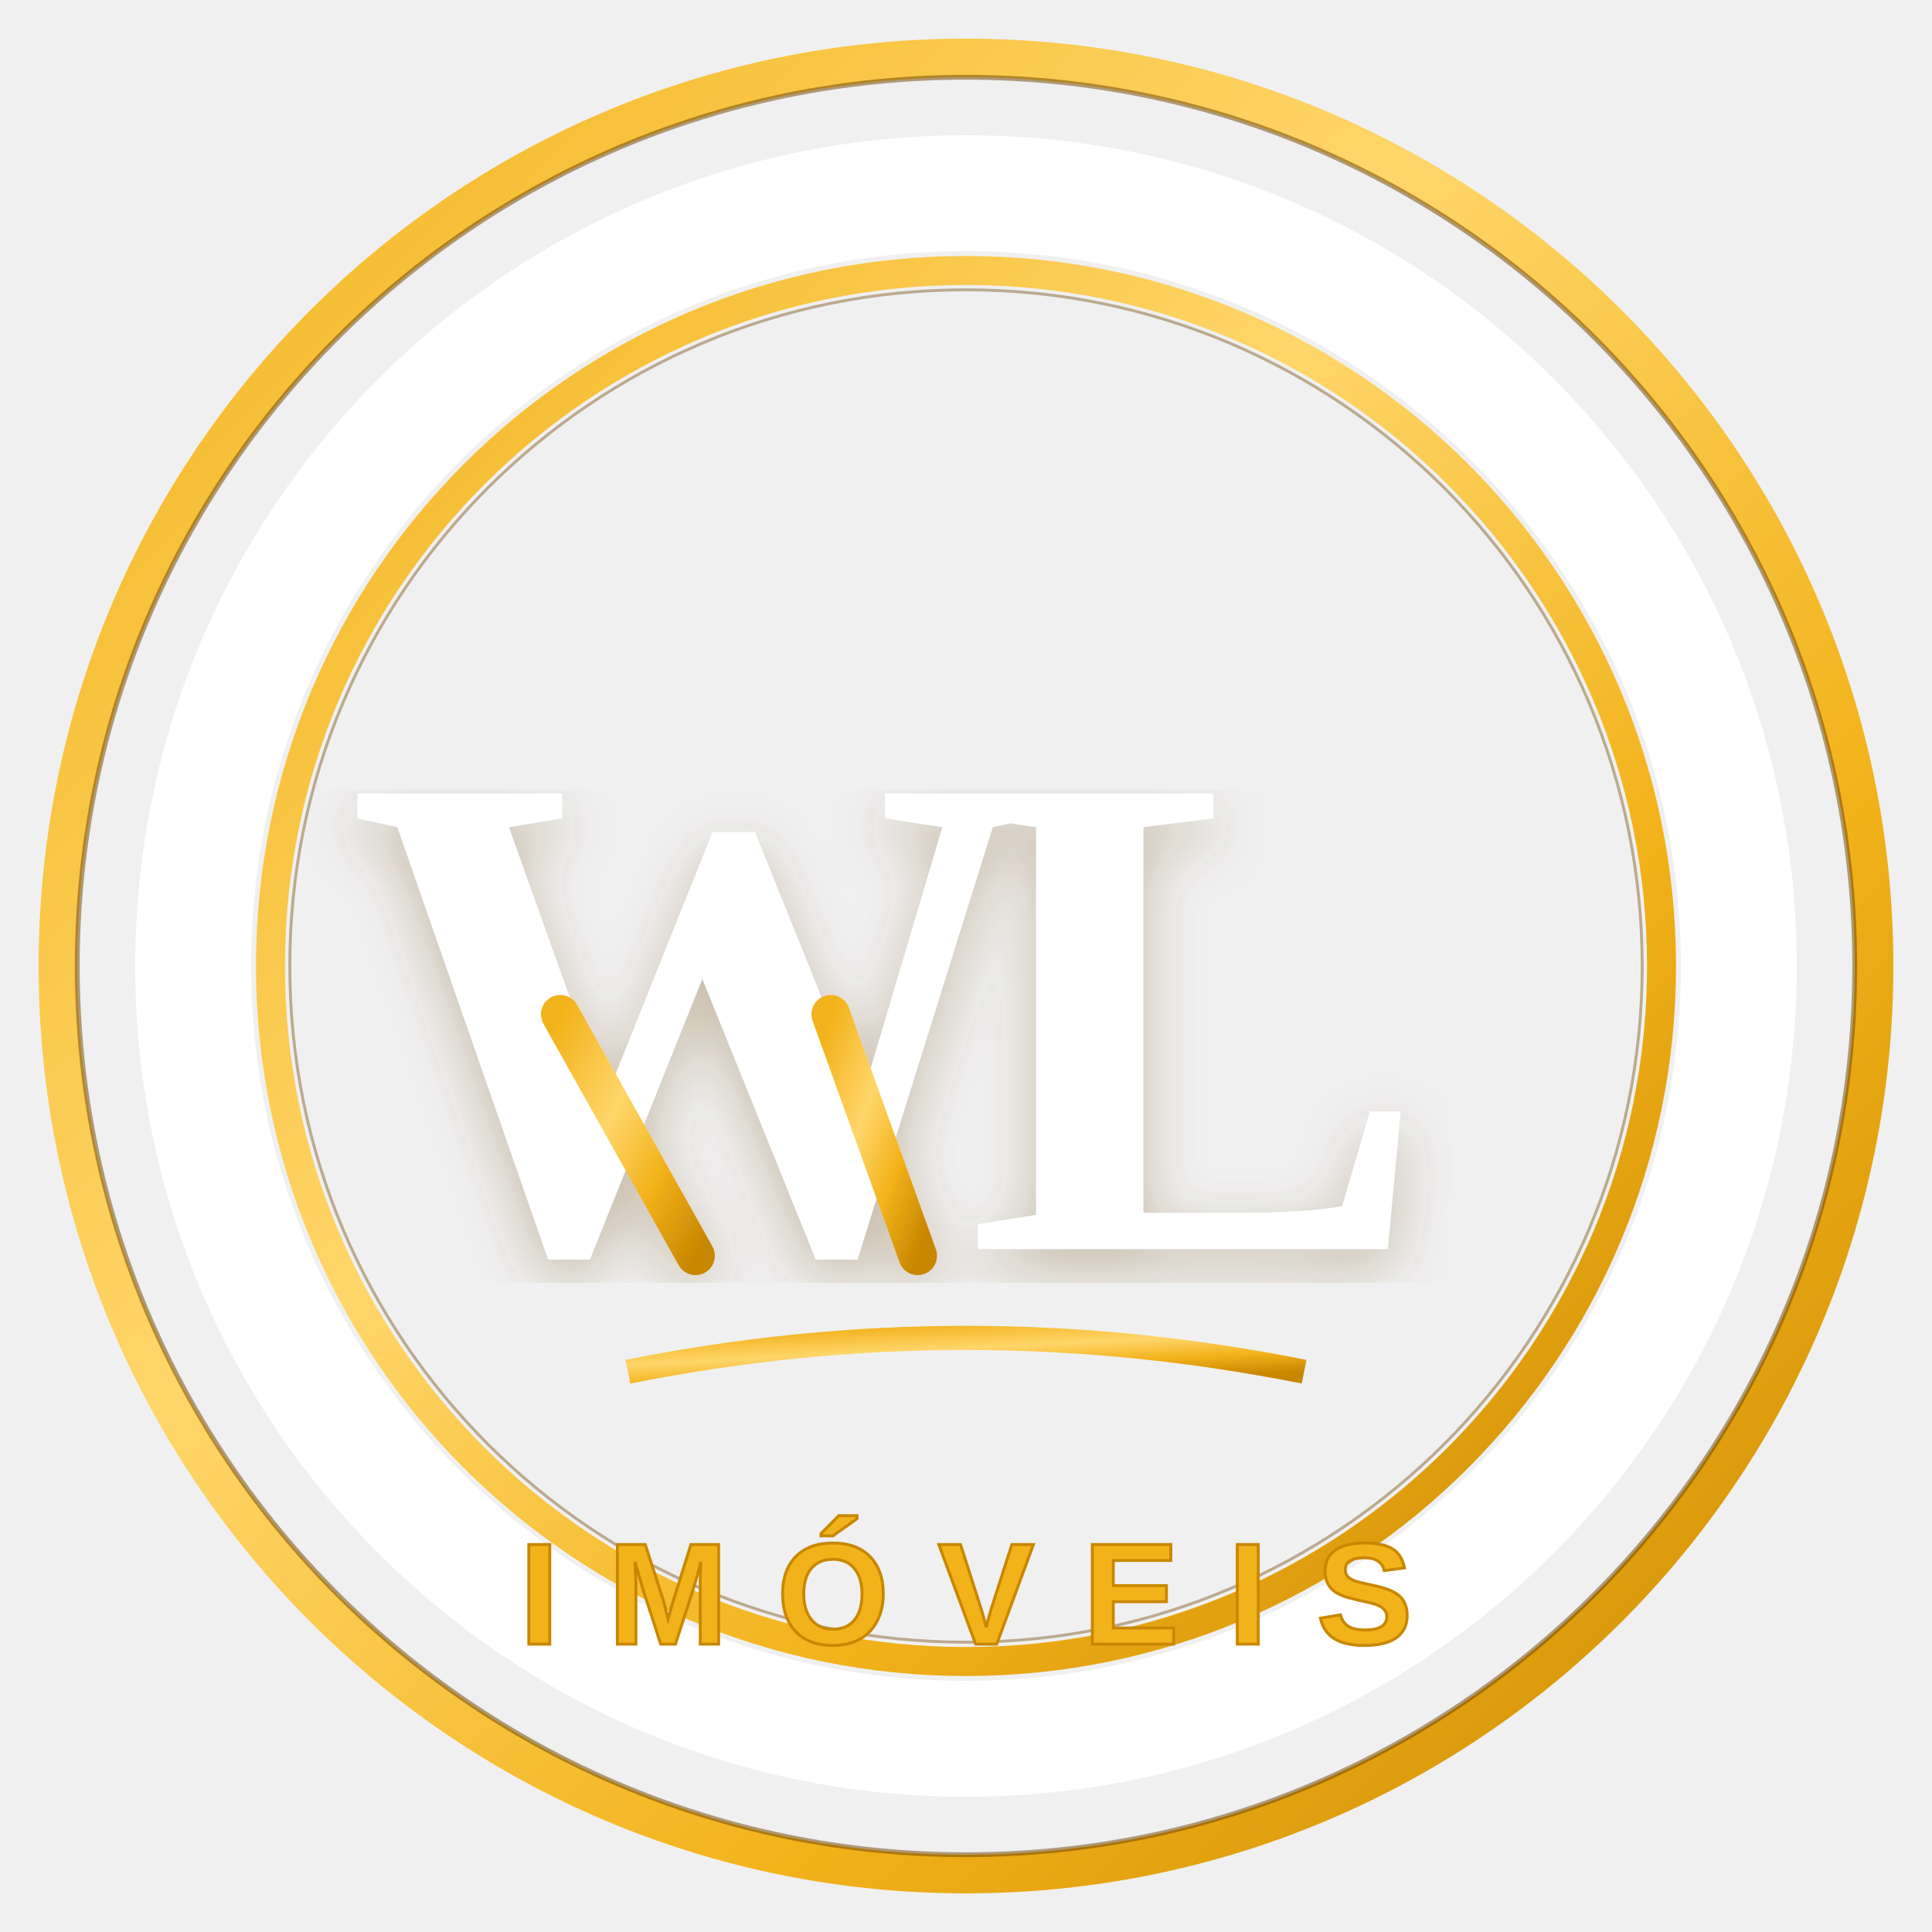
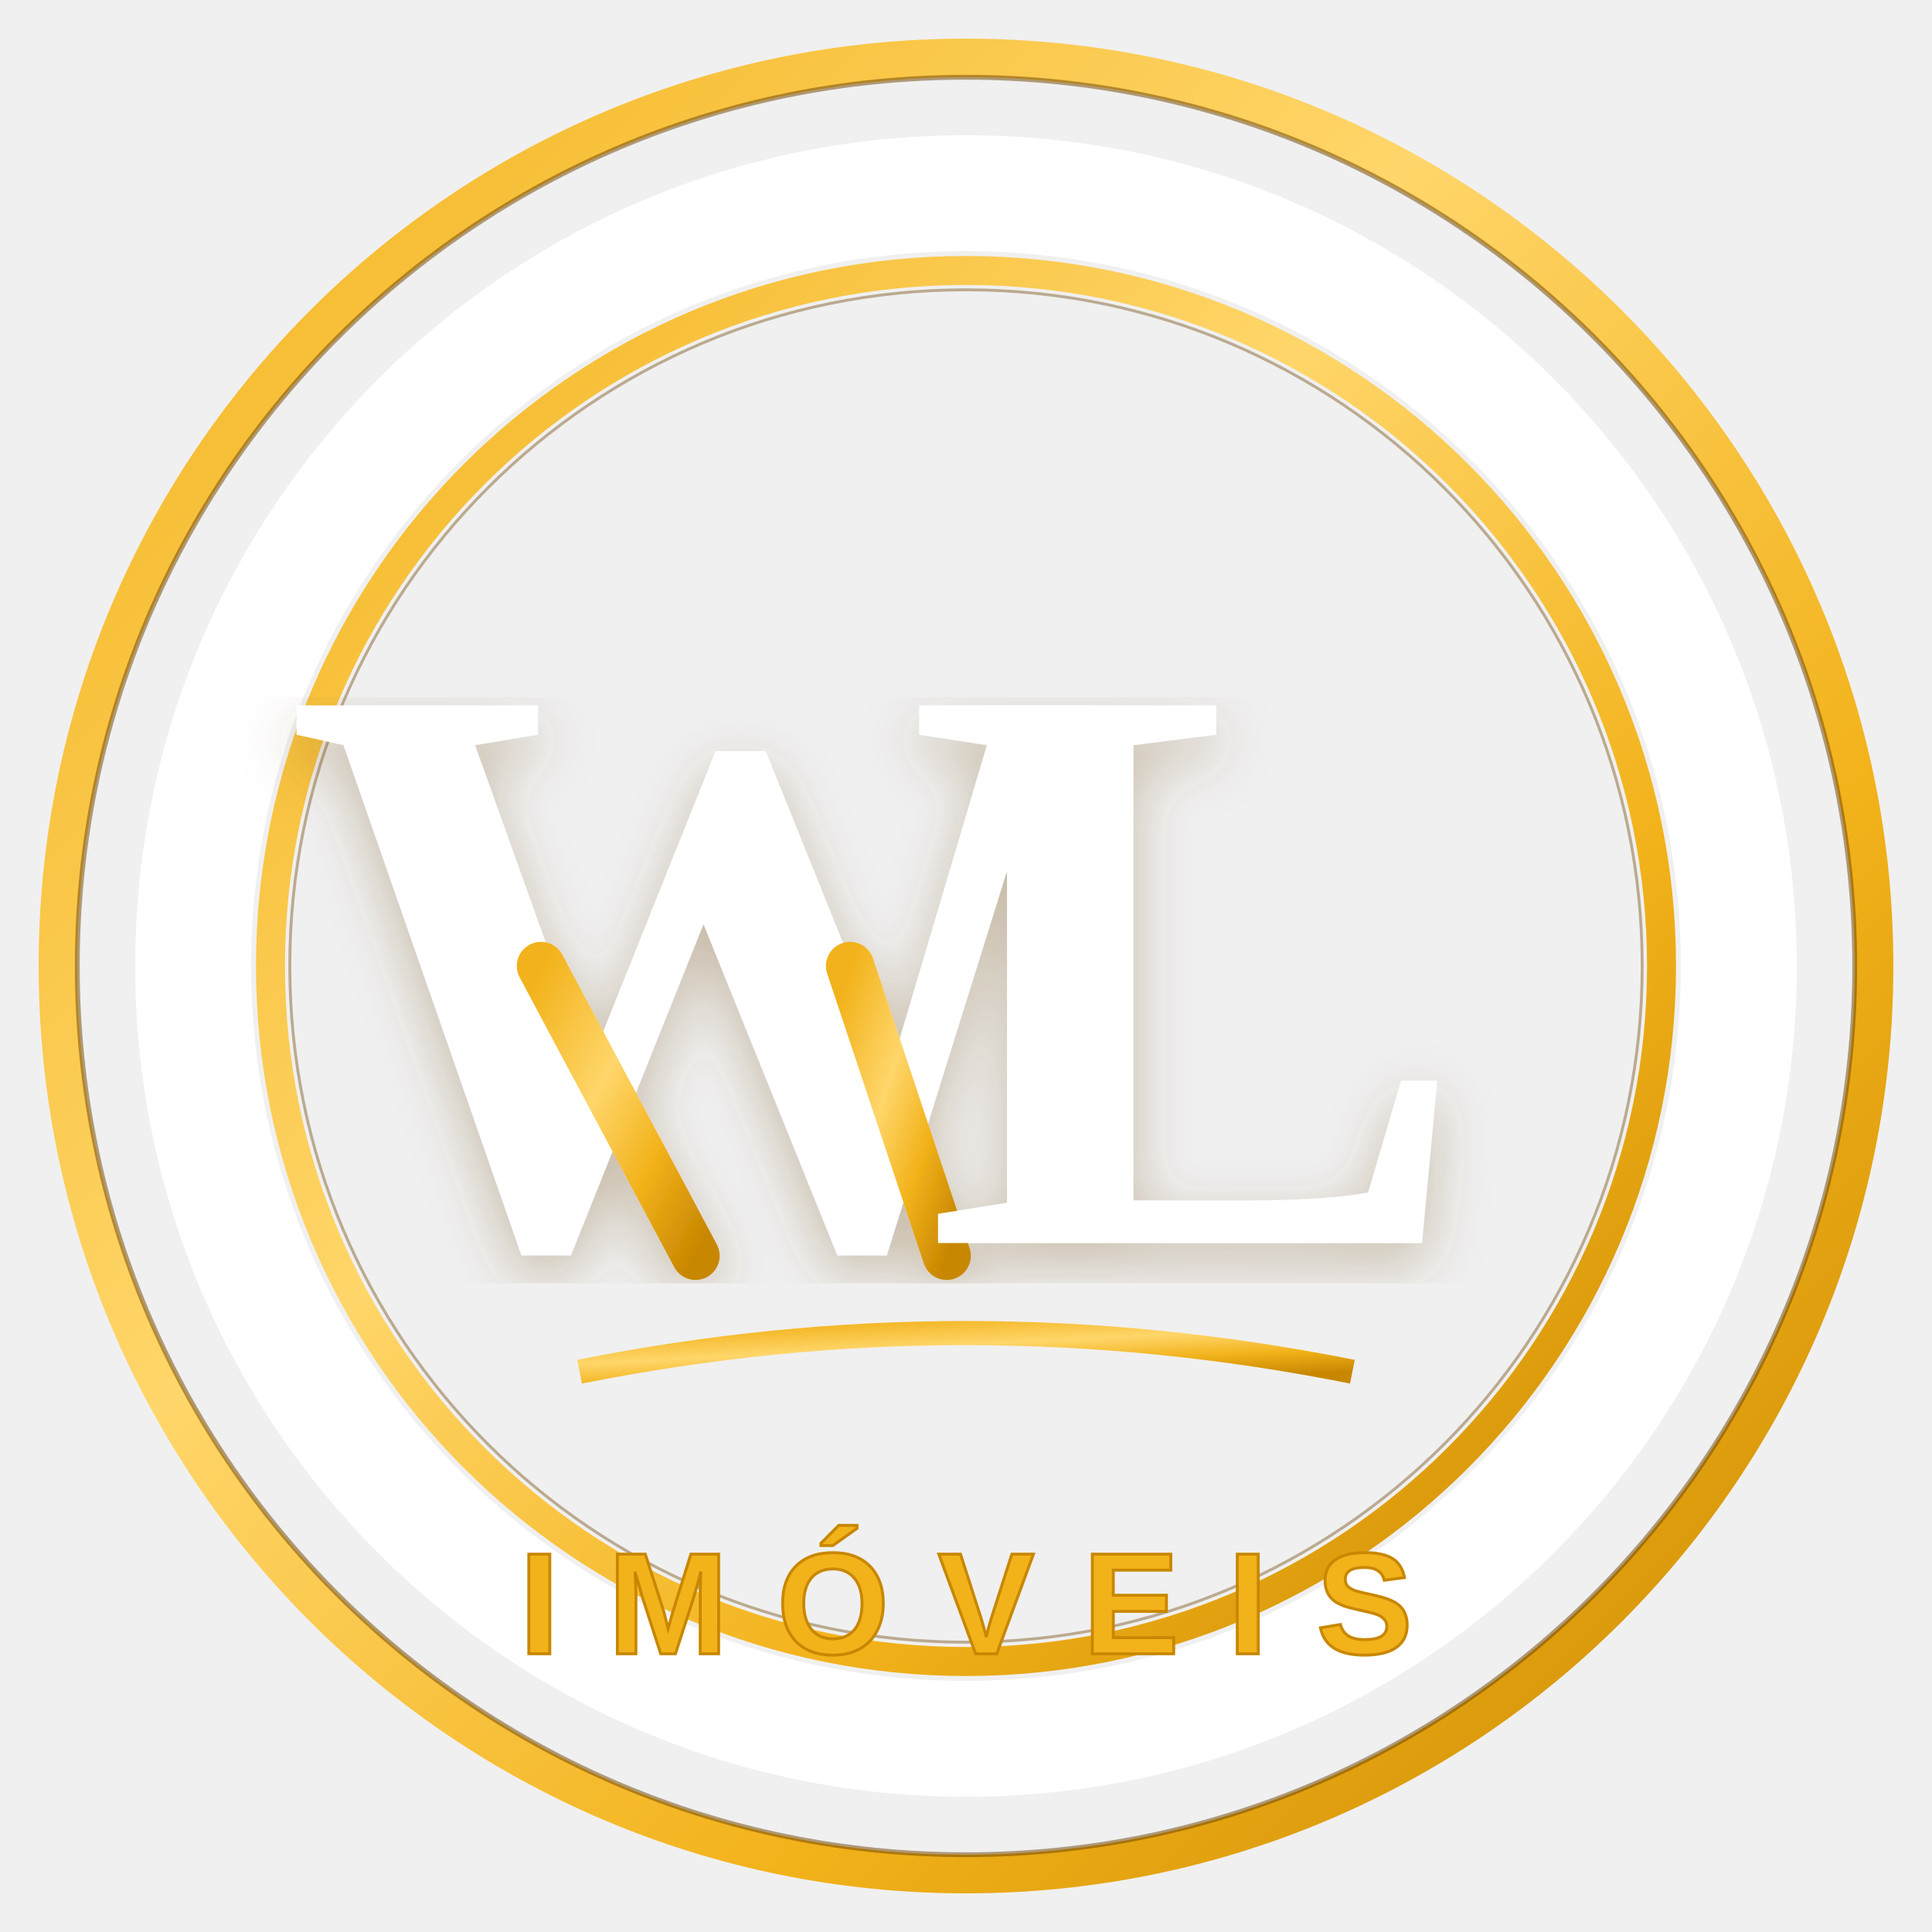
<svg xmlns="http://www.w3.org/2000/svg" viewBox="0 0 200 200" width="200" height="200">
  <defs>
    <linearGradient id="goldGrad" x1="0%" y1="0%" x2="100%" y2="100%">
      <stop offset="0%" style="stop-color:#F2B21A" />
      <stop offset="40%" style="stop-color:#FFD66A" />
      <stop offset="70%" style="stop-color:#F2B21A" />
-       <stop offset="100%" style="stop-color:#C88700" />
-     </linearGradient>
-     <linearGradient id="goldDark" x1="0%" y1="0%" x2="100%" y2="100%">
-       <stop offset="0%" style="stop-color:#C88700" />
-       <stop offset="50%" style="stop-color:#F2B21A" />
      <stop offset="100%" style="stop-color:#C88700" />
    </linearGradient>
    <filter id="shadow" x="-5%" y="-5%" width="110%" height="110%">
      <feDropShadow dx="0" dy="2" stdDeviation="3" flood-color="#6B4200" flood-opacity="0.3" />
    </filter>
  </defs>
  <circle cx="100" cy="100" r="94" fill="none" stroke="url(#goldGrad)" stroke-width="4" />
  <circle cx="100" cy="100" r="92" fill="none" stroke="#6B4200" stroke-width="0.5" opacity="0.5" />
  <circle cx="100" cy="100" r="80" fill="none" stroke="#FFFFFF" stroke-width="12" />
  <circle cx="100" cy="100" r="72" fill="none" stroke="url(#goldGrad)" stroke-width="3" />
  <circle cx="100" cy="100" r="70" fill="none" stroke="#6B4200" stroke-width="0.3" opacity="0.4" />
  <g filter="url(#shadow)">
-     <text x="72" y="105" font-family="'Times New Roman', Georgia, serif" font-size="72" font-weight="bold" fill="#FFFFFF" text-anchor="middle" dominant-baseline="central">W</text>
-     <path d="M 86 105 L 95 130" stroke="url(#goldGrad)" stroke-width="4" stroke-linecap="round" fill="none" />
-     <path d="M 72 130 L 58 105" stroke="url(#goldGrad)" stroke-width="4" stroke-linecap="round" fill="none" />
-     <text x="124" y="105" font-family="'Times New Roman', Georgia, serif" font-size="72" font-weight="bold" fill="#FFFFFF" text-anchor="middle" dominant-baseline="central">L</text>
-     <path d="M 108 130 L 140 130" stroke="url(#goldGrad)" stroke-width="5" stroke-linecap="round" fill="none" />
+     <text x="72" y="100" font-family="'Times New Roman', Georgia, serif" font-size="85" font-weight="bold" fill="#FFFFFF" text-anchor="middle" dominant-baseline="central">W</text>
+     <path d="M 88 100 L 98 130" stroke="url(#goldGrad)" stroke-width="5" stroke-linecap="round" fill="none" />
+     <path d="M 72 130 L 56 100" stroke="url(#goldGrad)" stroke-width="5" stroke-linecap="round" fill="none" />
+     <text x="124" y="100" font-family="'Times New Roman', Georgia, serif" font-size="85" font-weight="bold" fill="#FFFFFF" text-anchor="middle" dominant-baseline="central">L</text>
+     <path d="M 106 130 L 142 130" stroke="url(#goldGrad)" stroke-width="6" stroke-linecap="round" fill="none" />
  </g>
-   <path d="M 65 142 Q 100 135 135 142" fill="none" stroke="url(#goldGrad)" stroke-width="2.5" />
-   <text x="100" y="165" font-family="Arial, Helvetica, sans-serif" font-size="15" font-weight="bold" fill="#F2B21A" text-anchor="middle" letter-spacing="5" dominant-baseline="central" stroke="#C88700" stroke-width="0.3">
+   <path d="M 60 142 Q 100 134 140 142" fill="none" stroke="url(#goldGrad)" stroke-width="2.5" />
+   <text x="100" y="166" font-family="Arial, Helvetica, sans-serif" font-size="15" font-weight="bold" fill="#F2B21A" text-anchor="middle" letter-spacing="5" dominant-baseline="central" stroke="#C88700" stroke-width="0.3">
    IMÓVEIS
  </text>
</svg>
